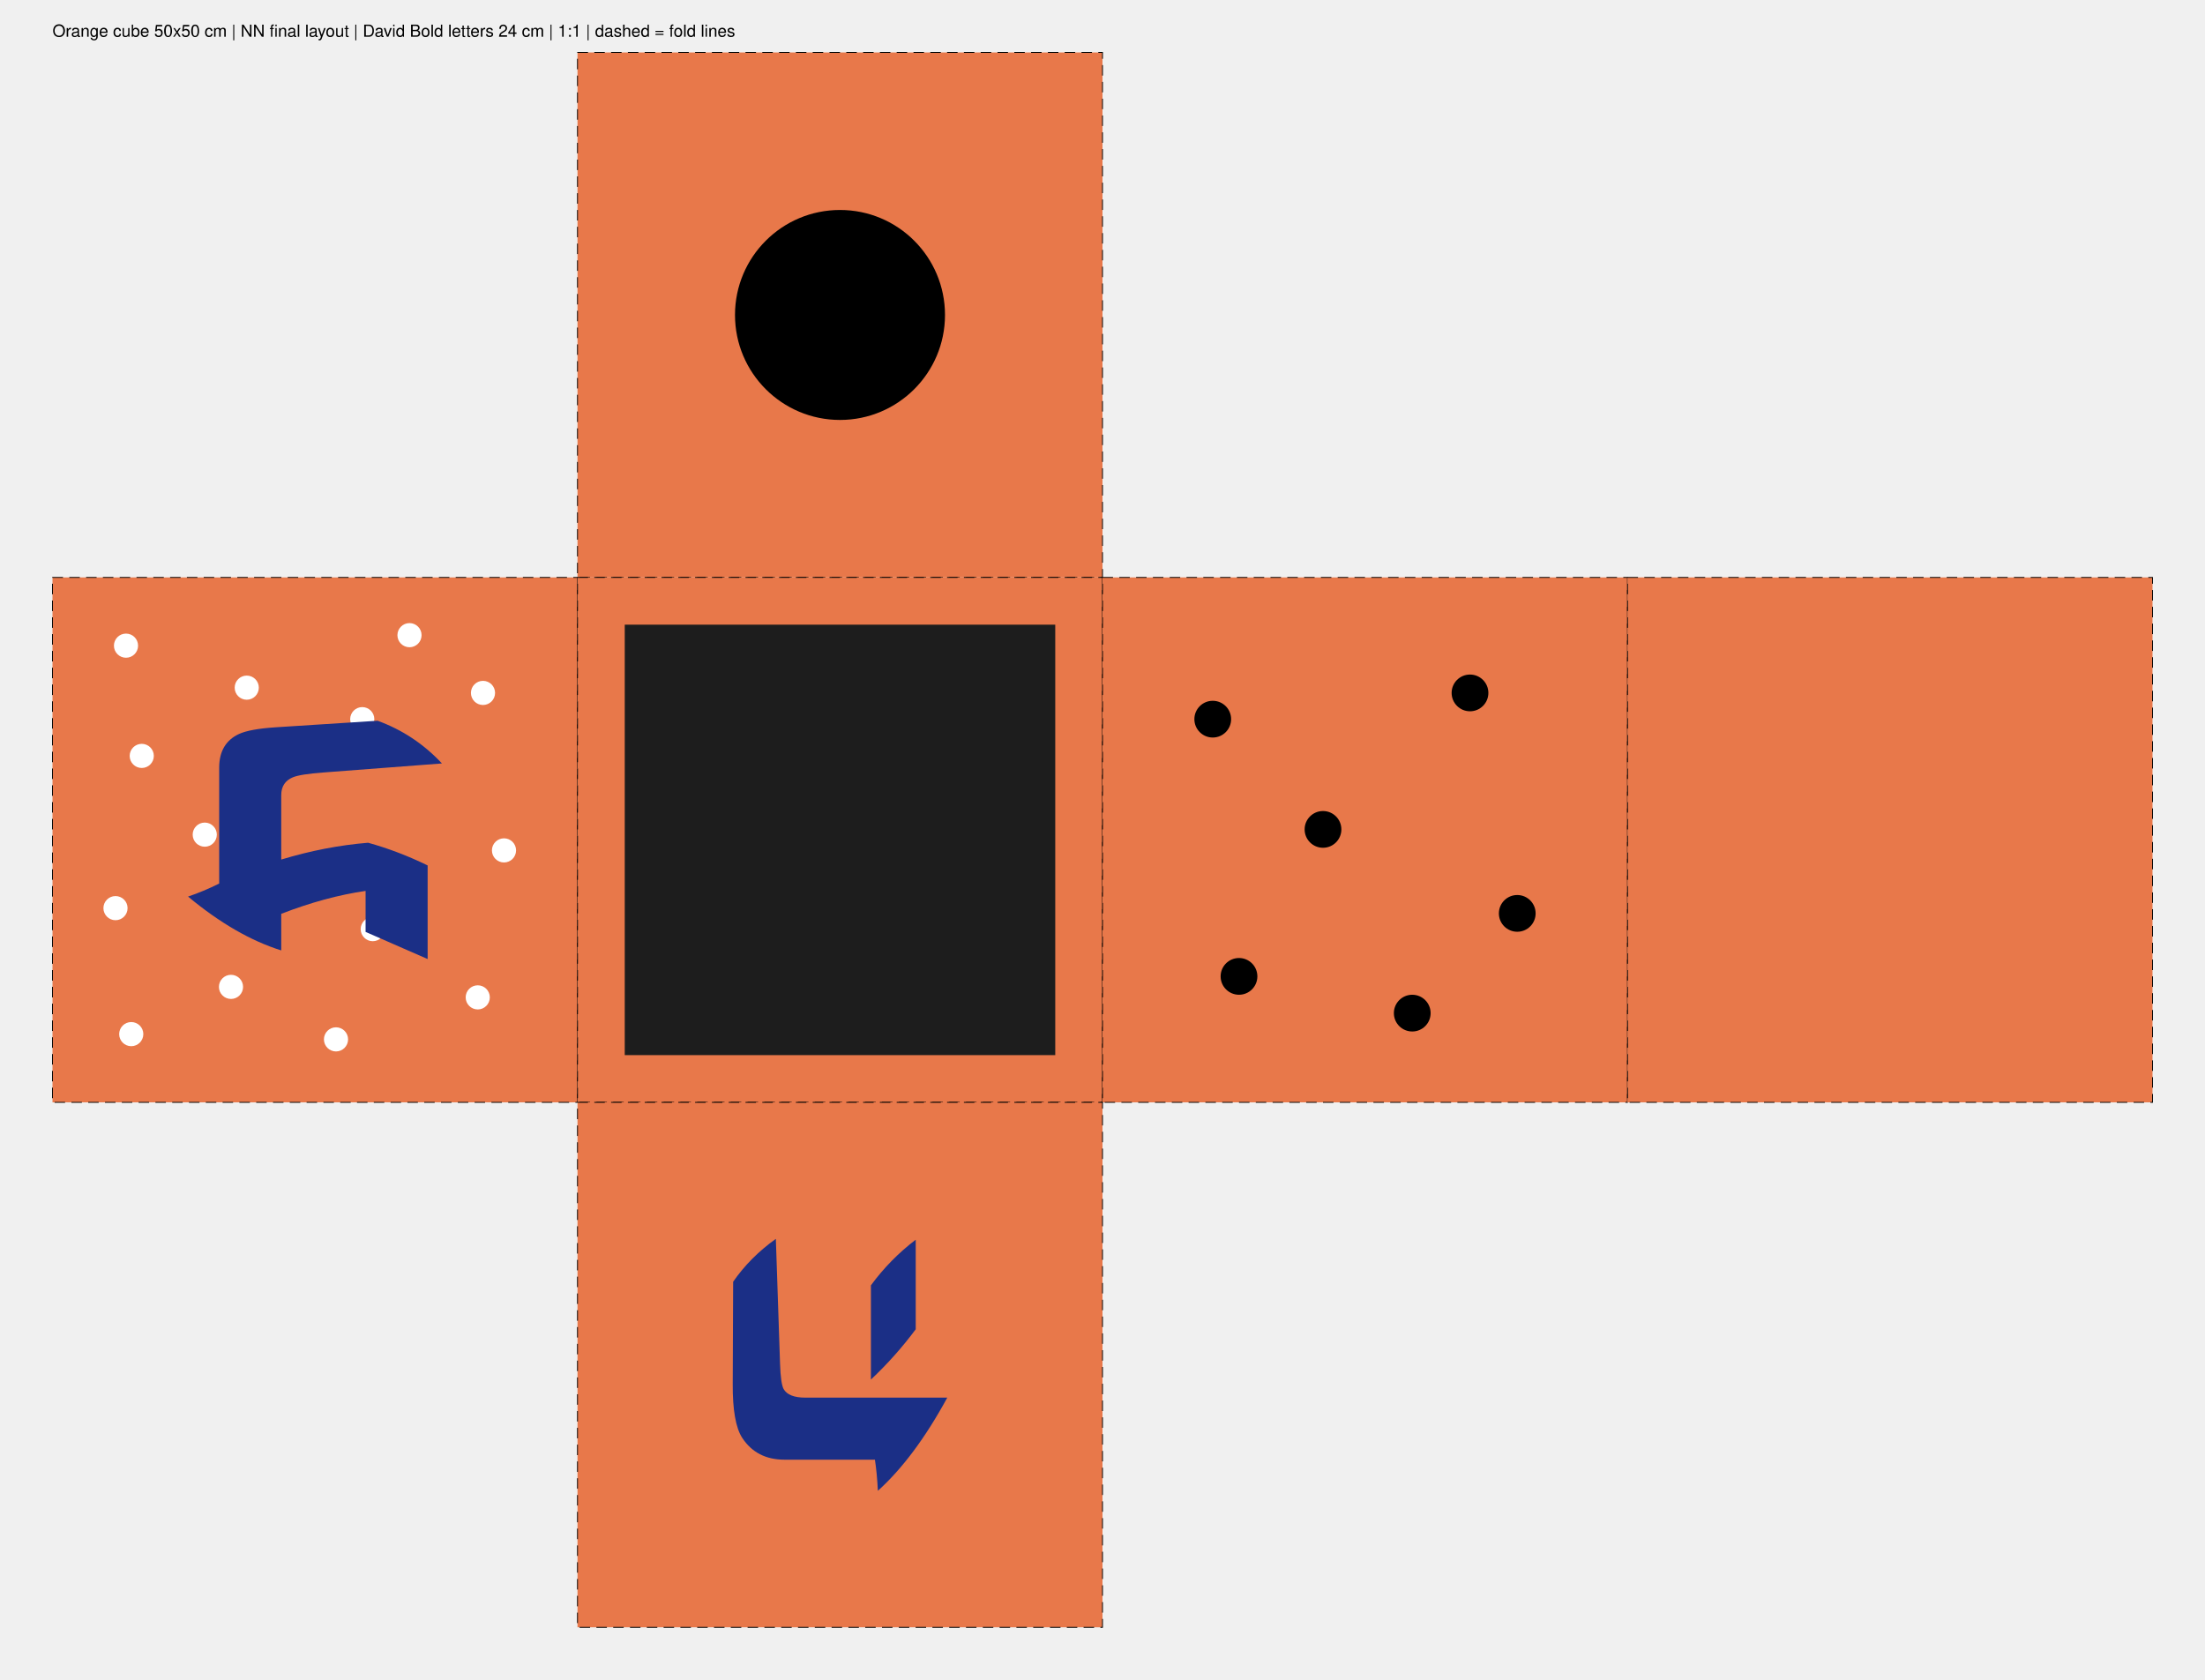
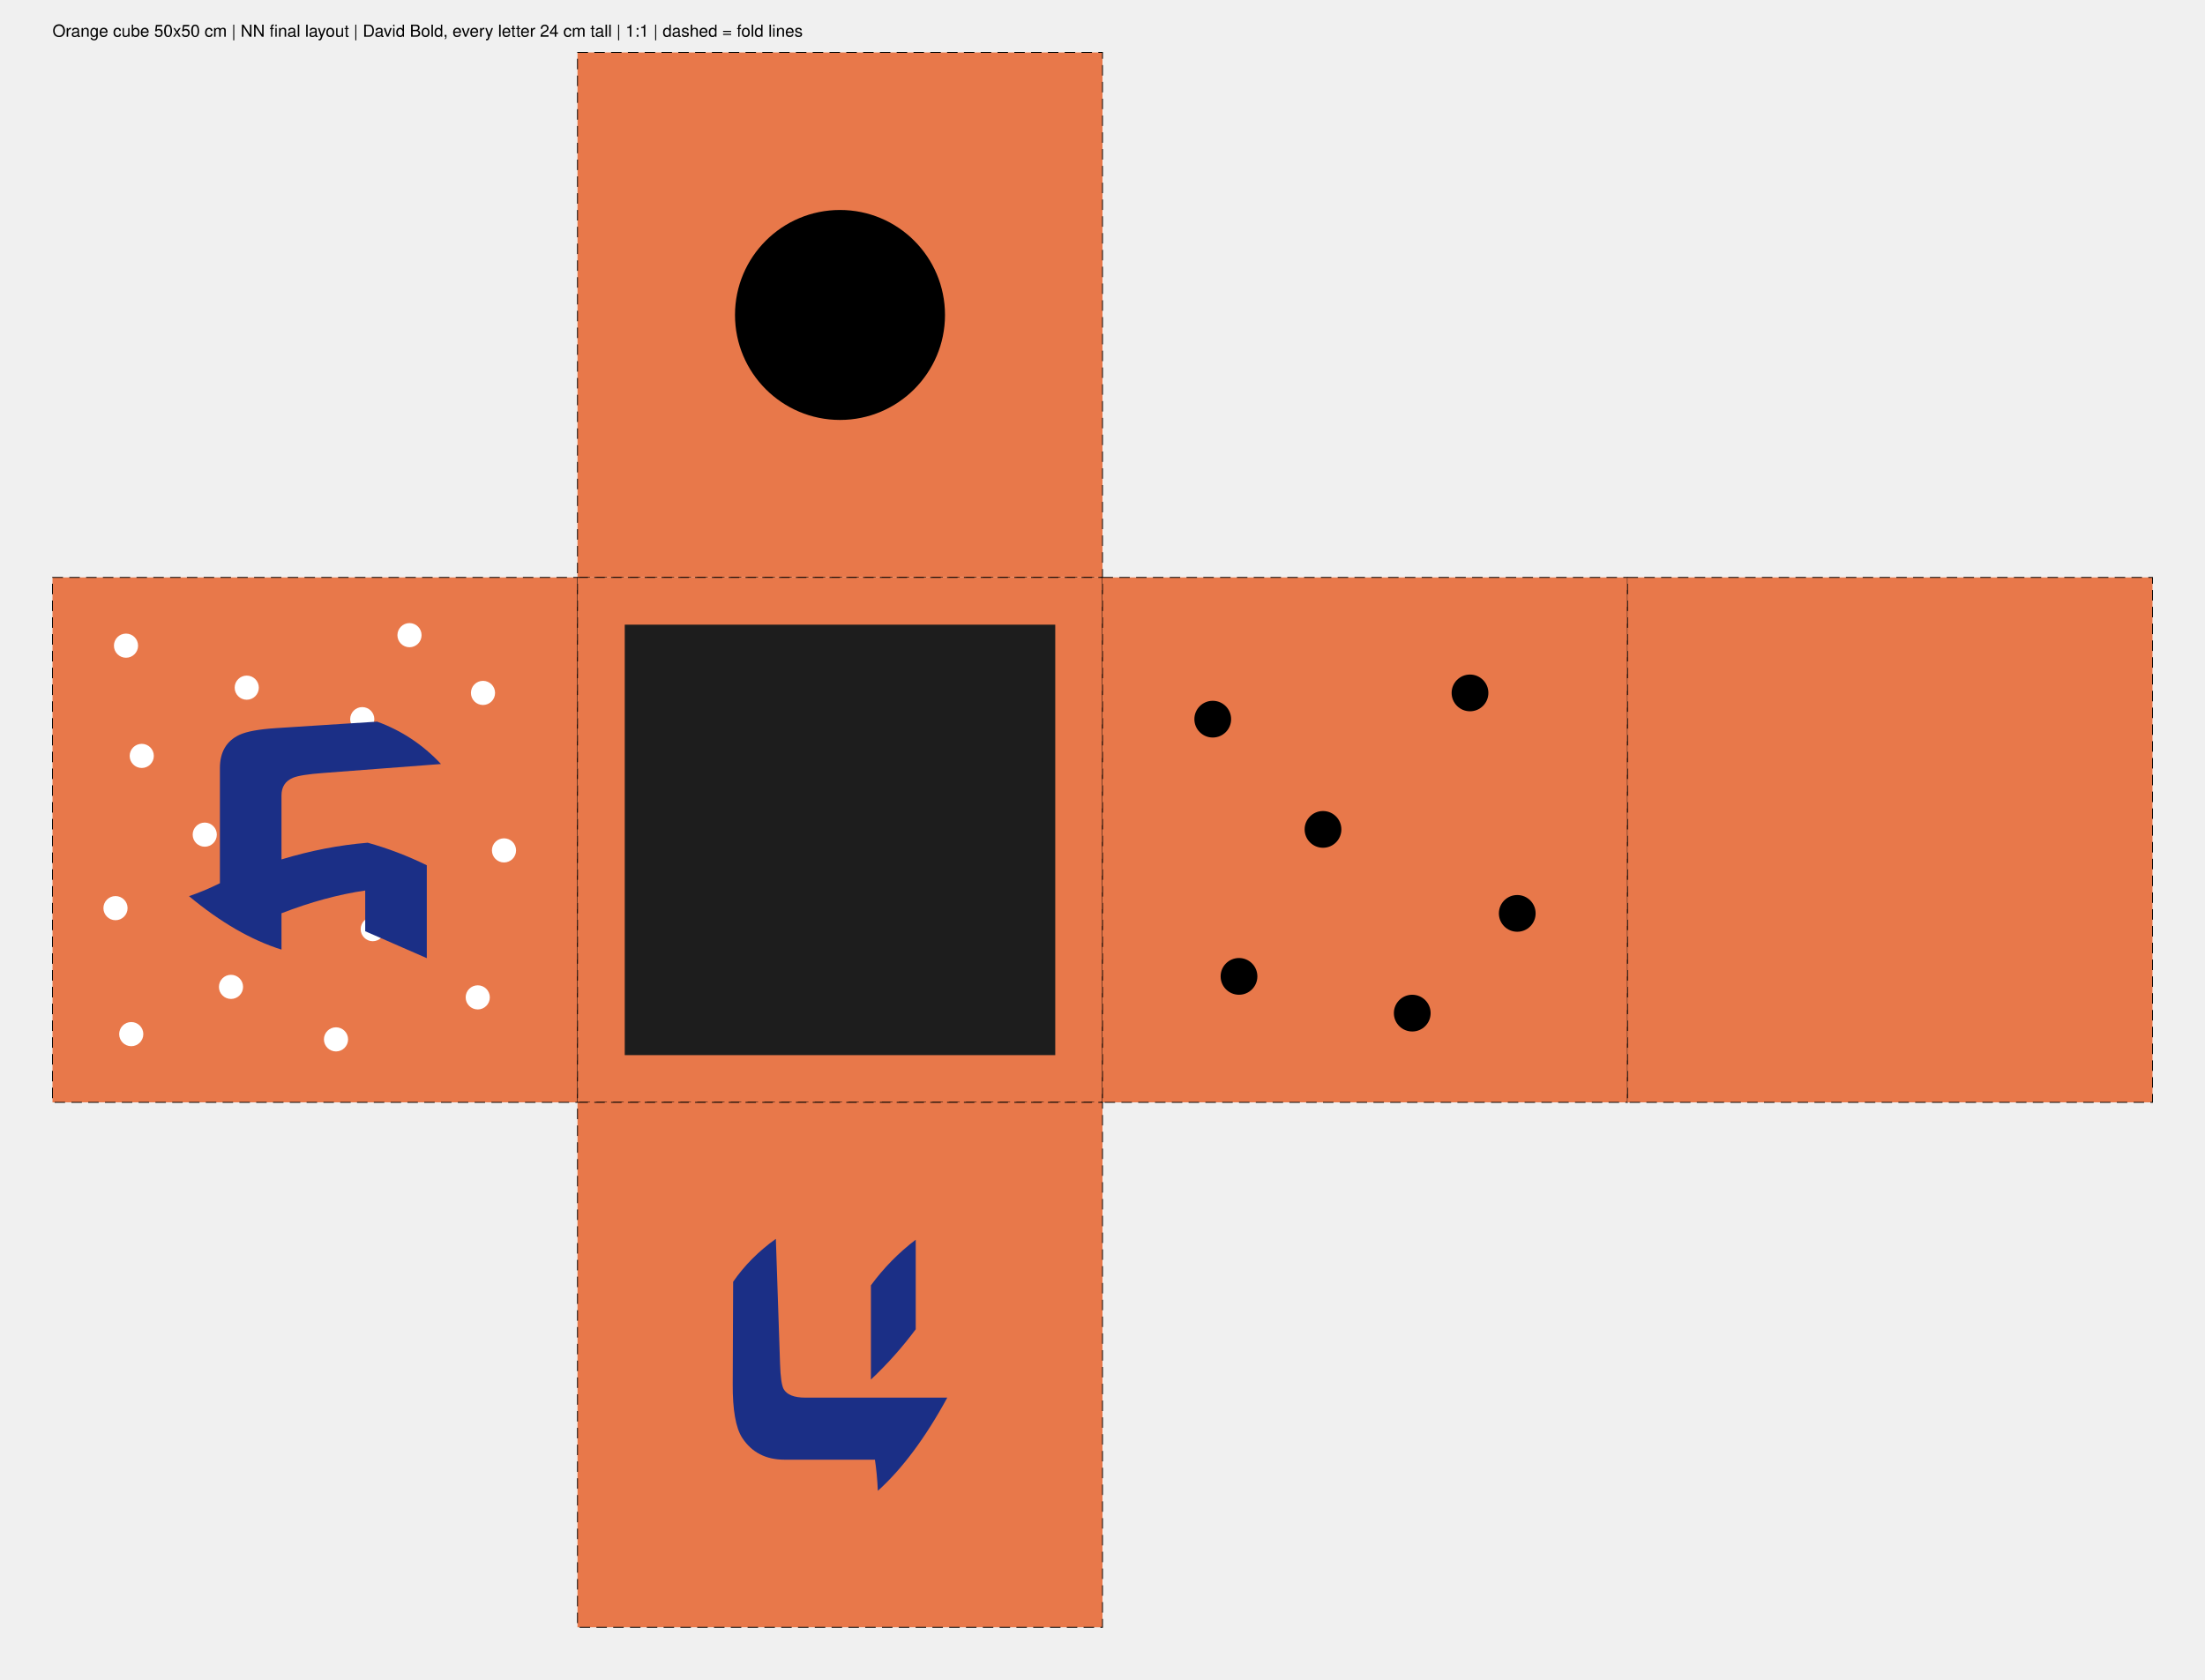
<svg xmlns="http://www.w3.org/2000/svg" width="210cm" height="160cm" viewBox="0 0 210 160">
  <rect x="55" y="5" width="50" height="50" fill="#e8784a" stroke="#000" stroke-width="0.08" stroke-dasharray="1 0.6" />
  <circle cx="80.0" cy="30.0" r="10.00" fill="#000" />
  <rect x="5" y="55" width="50" height="50" fill="#e8784a" stroke="#000" stroke-width="0.08" stroke-dasharray="1 0.6" />
  <g transform="translate(30.0 80.0) rotate(270)">
    <circle cx="-18.50" cy="-17.50" r="1.15" fill="#fff" />
    <circle cx="-6.50" cy="-19.00" r="1.15" fill="#fff" />
    <circle cx="8.00" cy="-16.50" r="1.15" fill="#fff" />
    <circle cx="18.50" cy="-18.00" r="1.15" fill="#fff" />
    <circle cx="-14.00" cy="-8.00" r="1.15" fill="#fff" />
    <circle cx="0.50" cy="-10.50" r="1.15" fill="#fff" />
    <circle cx="14.50" cy="-6.50" r="1.15" fill="#fff" />
    <circle cx="-19.00" cy="2.00" r="1.15" fill="#fff" />
    <circle cx="-8.50" cy="5.50" r="1.15" fill="#fff" />
    <circle cx="11.50" cy="4.50" r="1.15" fill="#fff" />
    <circle cx="19.50" cy="9.00" r="1.15" fill="#fff" />
    <circle cx="-15.00" cy="15.50" r="1.15" fill="#fff" />
    <circle cx="-1.00" cy="18.00" r="1.15" fill="#fff" />
    <circle cx="14.00" cy="16.00" r="1.15" fill="#fff" />
  </g>
-   <path d="M1145 238Q1081 62 942 -68L899 496Q891 605 876 641Q853 696 791 696H485Q548 489 565 283Q525 139 457 0H12L141 295H336Q308 487 227 696H53Q121 913 309 1139Q334 1065 371 991H922Q1038 991 1082 897Q1106 845 1114 721Z" fill="#1b2f86" transform="translate(30.000 80.000) rotate(270) scale(0.020033 -0.020033) translate(-578.50 -535.50)" />
+   <path d="M1145 238Q1081 62 942 -68L899 496Q891 605 876 641Q853 696 791 696H485Q548 489 565 283Q525 139 457 0H12L141 295H336Q308 487 227 696H53Q121 913 309 1139Q334 1065 371 991H922Q1038 991 1082 897Q1106 845 1114 721Z" fill="#1b2f86" transform="translate(30.000 80.000) rotate(270) scale(0.019884 -0.019884) translate(-578.50 -535.50)" />
  <rect x="55" y="55" width="50" height="50" fill="#e8784a" stroke="#000" stroke-width="0.08" stroke-dasharray="1 0.6" />
  <rect x="59.50" y="59.50" width="41.00" height="41.00" fill="#1d1d1d" />
  <rect x="105" y="55" width="50" height="50" fill="#e8784a" stroke="#000" stroke-width="0.08" stroke-dasharray="1 0.6" />
  <circle cx="115.50" cy="68.50" r="1.75" fill="#000" />
  <circle cx="140.00" cy="66.00" r="1.75" fill="#000" />
  <circle cx="126.00" cy="79.00" r="1.75" fill="#000" />
  <circle cx="144.50" cy="87.00" r="1.75" fill="#000" />
  <circle cx="118.00" cy="93.00" r="1.75" fill="#000" />
  <circle cx="134.50" cy="96.50" r="1.75" fill="#000" />
  <rect x="155" y="55" width="50" height="50" fill="#e8784a" stroke="#000" stroke-width="0.08" stroke-dasharray="1 0.6" />
  <rect x="55" y="105" width="50" height="50" fill="#e8784a" stroke="#000" stroke-width="0.08" stroke-dasharray="1 0.6" />
  <path d="M1075 631 1073 145Q993 29 870 -59L850 535Q847 629 833 655Q810 696 729 696H55Q210 981 385 1139Q389 1056 399 991H829Q962 991 1030 887Q1076 816 1075 631ZM418 162Q327 38 205 -55V371Q301 500 418 610Z" fill="#1b2f86" transform="translate(80.000 130.000) rotate(180) scale(0.020033 -0.020033) translate(-565.01 -540.00)" />
-   <text x="5" y="3.5" font-size="1.6" font-family="Helvetica" fill="#000">Orange cube 50x50 cm | NN final layout | David Bold letters 24 cm | 1:1 | dashed = fold lines</text>
+   <text x="5" y="3.5" font-size="1.6" font-family="Helvetica" fill="#000">Orange cube 50x50 cm | NN final layout | David Bold, every letter 24 cm tall | 1:1 | dashed = fold lines</text>
</svg>
